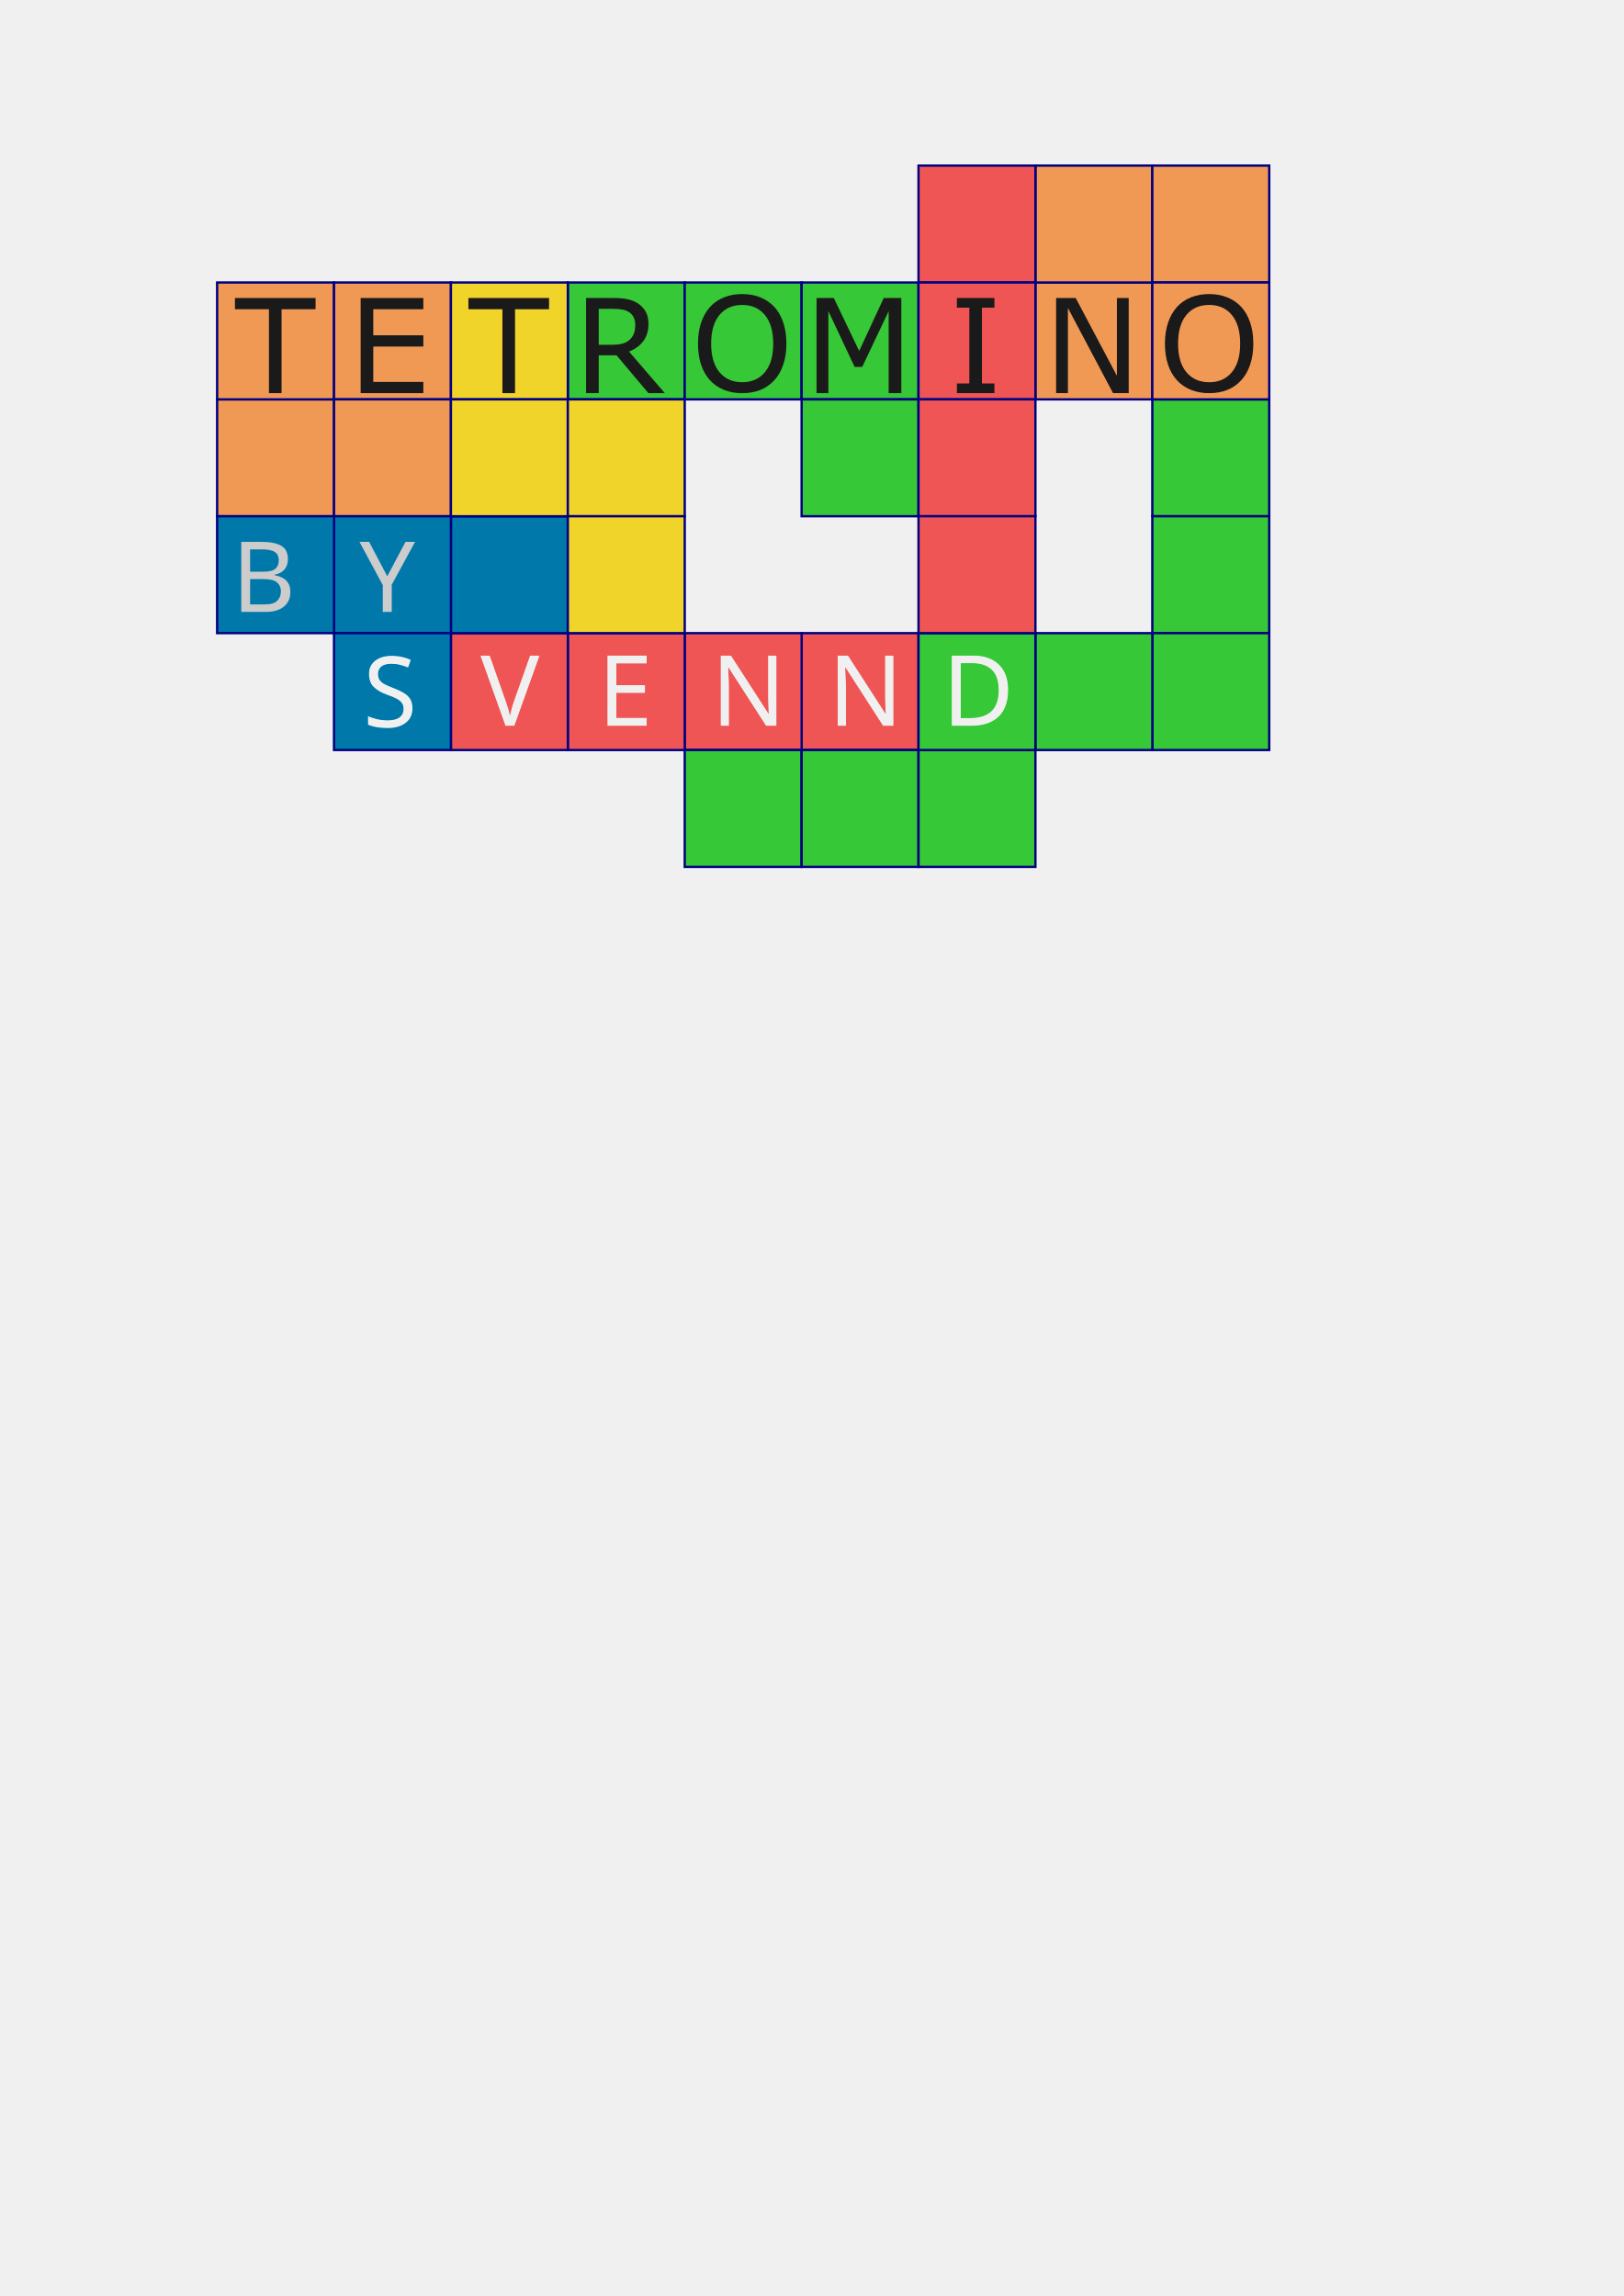
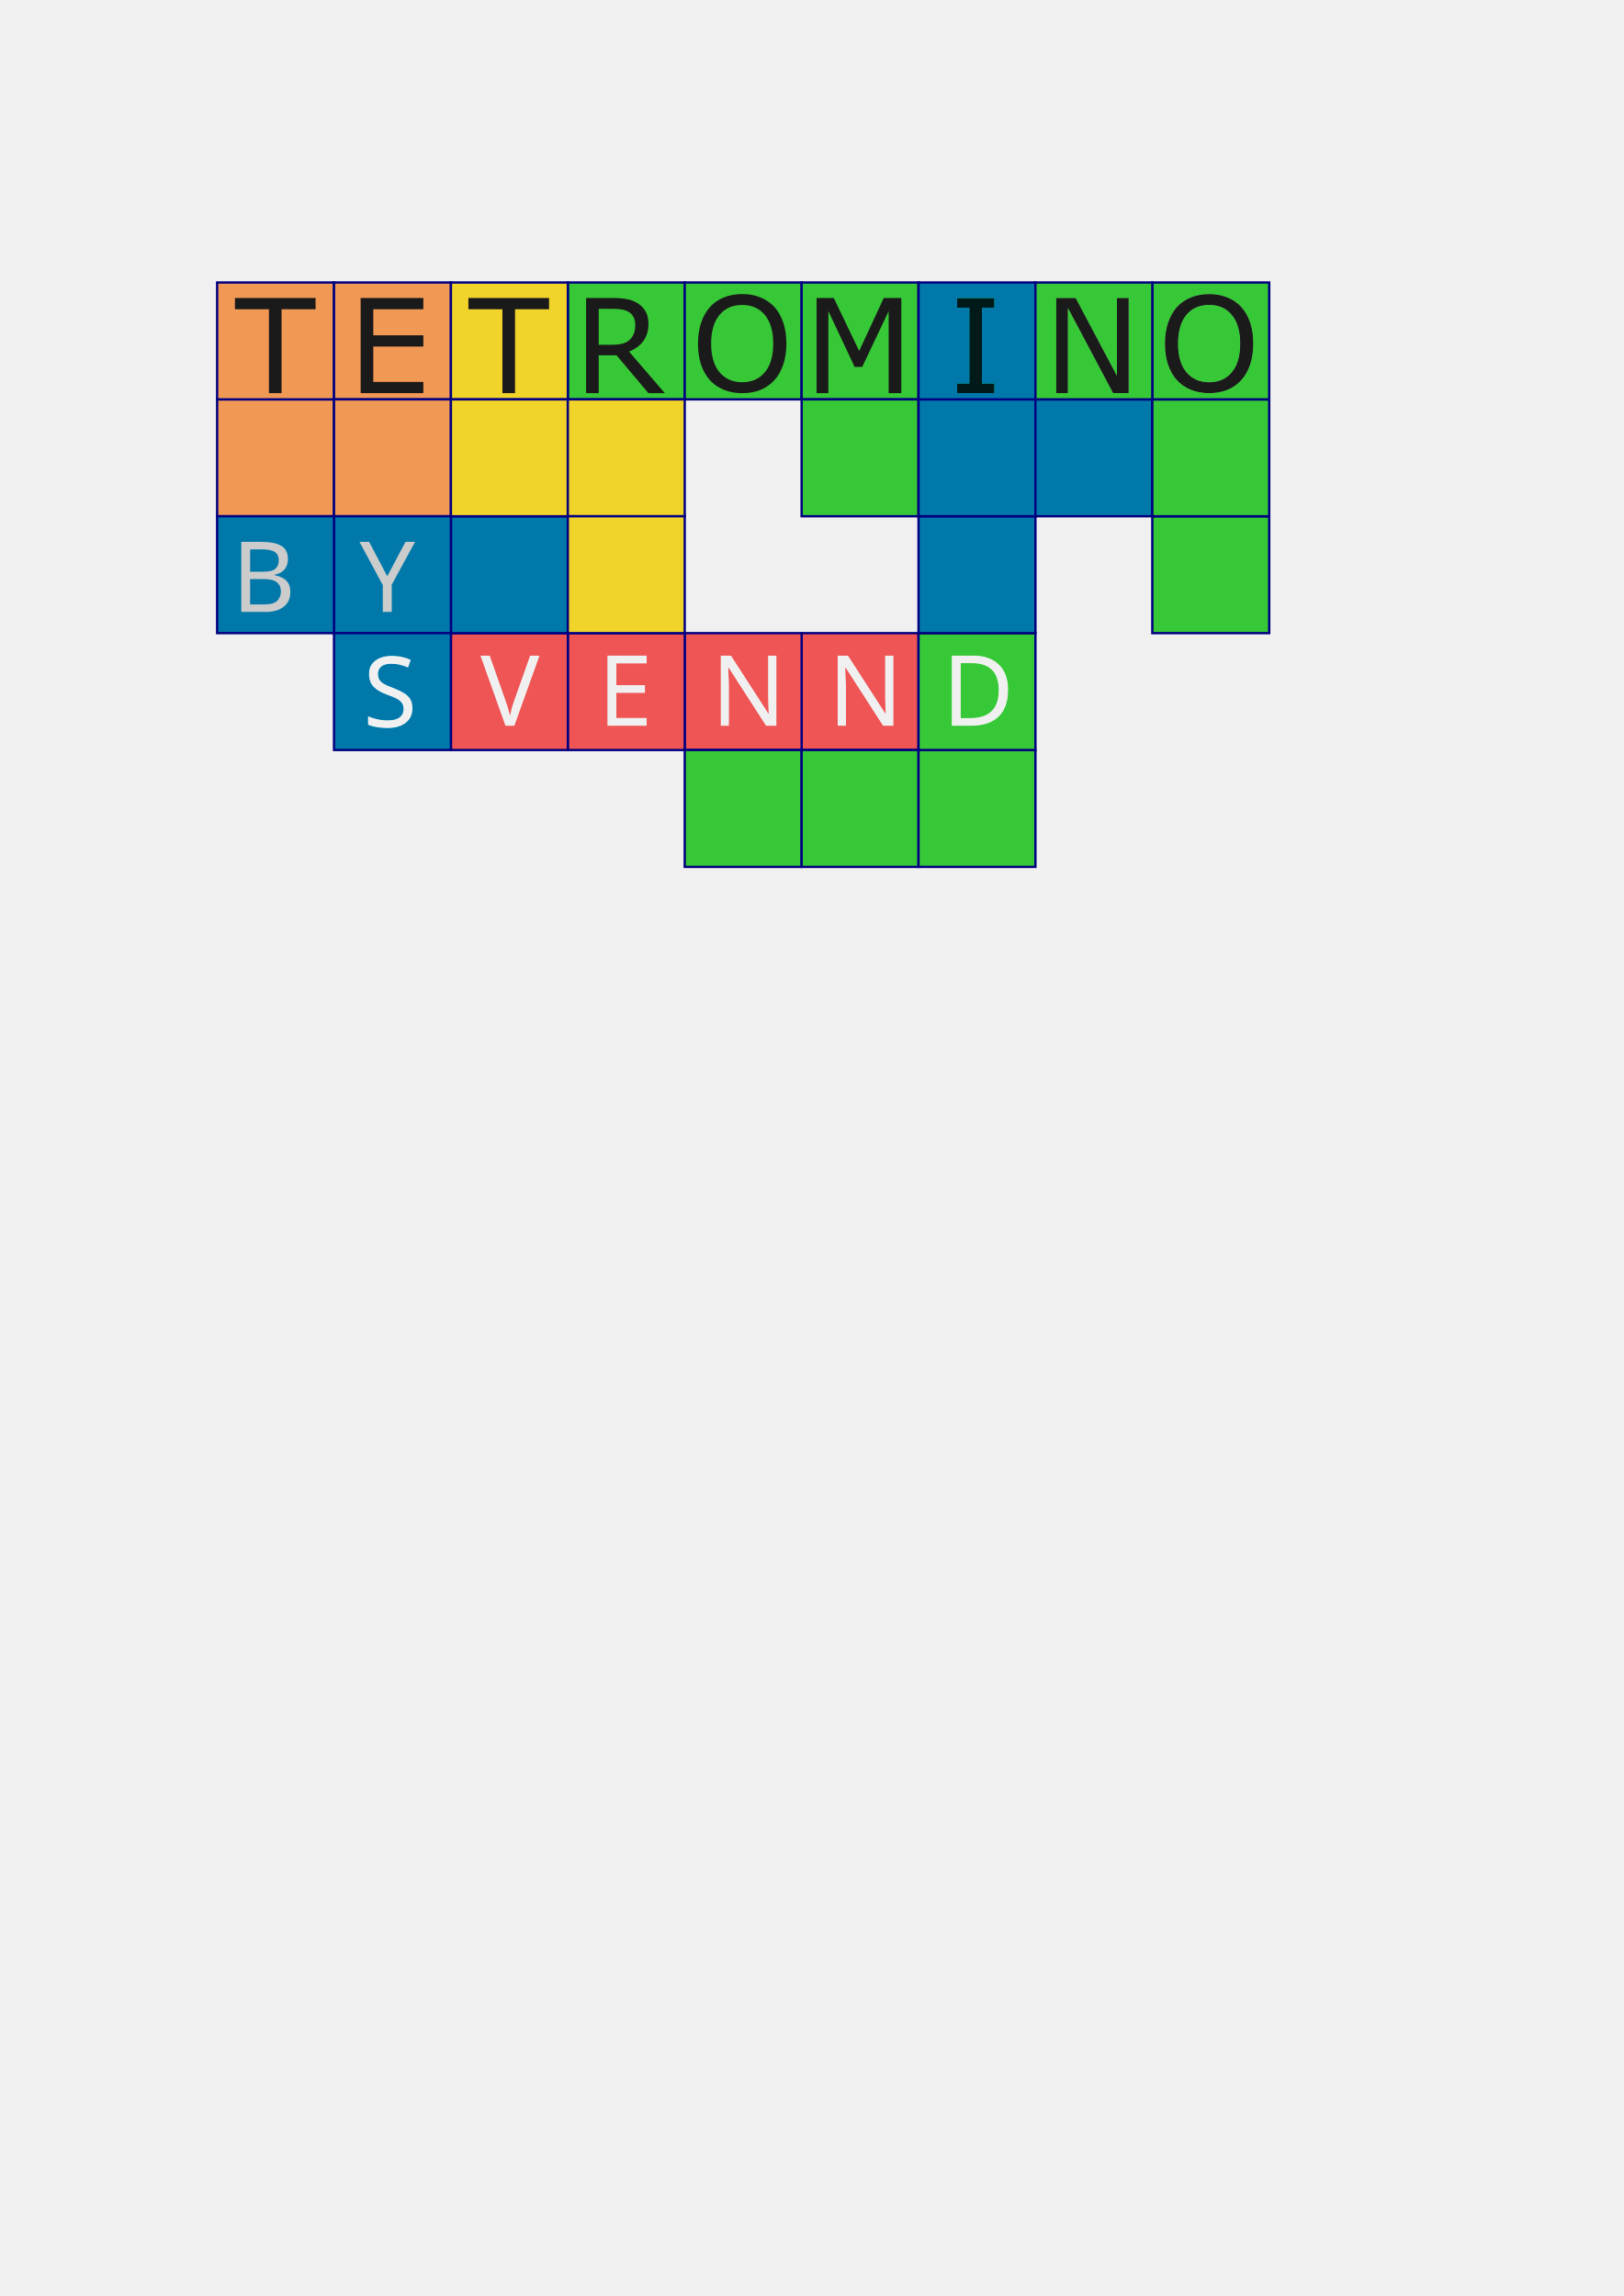
<svg xmlns="http://www.w3.org/2000/svg" width="210mm" height="297mm" viewBox="0 0 210 297" version="1.1" id="svg8" enable-background="new">
  <defs id="defs2">
    <filter style="color-interpolation-filters:sRGB" id="filter4990">
      <feBlend mode="darken" in2="BackgroundImage" id="feBlend4992" />
    </filter>
  </defs>
  <g id="layer1" style="filter:url(#filter4990);opacity:1">
-     <g id="g4980" transform="rotate(90,156.594,74.33939)" style="">
-       <rect transform="scale(-1)" y="-81.899" x="-149.034" height="15.119" width="15.119" id="rect815" style="fill:#37c837;fill-opacity:1;stroke:#000080;stroke-width:0.3;stroke-miterlimit:4;stroke-dasharray:none;stroke-opacity:1" />
-       <rect transform="scale(-1)" y="-81.899" x="-164.153" height="15.119" width="15.119" id="rect815-3" style="fill:#37c837;fill-opacity:1;stroke:#000080;stroke-width:0.3;stroke-miterlimit:4;stroke-dasharray:none;stroke-opacity:1" />
-       <rect transform="scale(-1)" y="-81.899" x="-179.273" height="15.119" width="15.119" id="rect815-3-2" style="fill:#37c837;fill-opacity:1;stroke:#000080;stroke-width:0.3;stroke-miterlimit:4;stroke-dasharray:none;stroke-opacity:1" />
-       <rect transform="scale(-1)" y="-97.018" x="-179.273" height="15.119" width="15.119" id="rect815-3-2-7" style="fill:#37c837;fill-opacity:1;stroke:#000080;stroke-width:0.3;stroke-miterlimit:4;stroke-dasharray:none;stroke-opacity:1" />
-     </g>
-     <rect style="fill:#37c837;fill-opacity:1;stroke:#000080;stroke-width:0.3;stroke-miterlimit:4;stroke-dasharray:none;stroke-opacity:1" id="rect815-36" width="15.119" height="15.119" x="73.439" y="36.542" />
-     <rect style="fill:#37c837;fill-opacity:1;stroke:#000080;stroke-width:0.3;stroke-miterlimit:4;stroke-dasharray:none;stroke-opacity:1" id="rect815-3-1" width="15.119" height="15.119" x="88.558" y="36.542" />
-     <rect style="fill:#37c837;fill-opacity:1;stroke:#000080;stroke-width:0.3;stroke-miterlimit:4;stroke-dasharray:none;stroke-opacity:1" id="rect815-3-2-4" width="15.119" height="15.119" x="103.677" y="36.542" />
-     <rect style="fill:#37c837;fill-opacity:1;stroke:#000080;stroke-width:0.3;stroke-miterlimit:4;stroke-dasharray:none;stroke-opacity:1" id="rect815-3-2-7-6" width="15.119" height="15.119" x="103.677" y="51.661" />
-     <g style="fill:#ff9955" id="g4784" transform="translate(18.25467,-67.1234)">
-       <rect y="103.665" x="115.661" height="15.119" width="15.119" id="rect815-33-6-8-0-7-0" style="fill:#ff9955;fill-opacity:1;stroke:#000080;stroke-width:0.3;stroke-miterlimit:4;stroke-dasharray:none;stroke-opacity:1" />
-       <rect y="88.546" x="115.661" height="15.119" width="15.119" id="rect815-33-6-8-0-7-0-9" style="fill:#ff9955;fill-opacity:1;stroke:#000080;stroke-width:0.3;stroke-miterlimit:4;stroke-dasharray:none;stroke-opacity:1" />
-       <rect y="88.546" x="130.78" height="15.119" width="15.119" id="rect815-33-6-8-0-7-0-9-9" style="fill:#ff9955;fill-opacity:1;stroke:#000080;stroke-width:0.3;stroke-miterlimit:4;stroke-dasharray:none;stroke-opacity:1" />
-       <rect y="103.665" x="130.78" height="15.119" width="15.119" id="rect815-33-6-8-0-7-0-9-9-7" style="fill:#ff9955;fill-opacity:1;stroke:#000080;stroke-width:0.3;stroke-miterlimit:4;stroke-dasharray:none;stroke-opacity:1" />
-     </g>
-     <g id="g4784-7" style="fill:#ff9955" transform="translate(-87.57866,-52.00435)">
+     <rect style="fill:#37c837;fill-opacity:1;stroke:#000080;stroke-width:0.3;stroke-miterlimit:4;stroke-dasharray:none;stroke-opacity:1;opacity:1" id="rect815-36" width="15.119" height="15.119" x="73.439" y="36.542" />
+     <rect style="fill:#37c837;fill-opacity:1;stroke:#000080;stroke-width:0.3;stroke-miterlimit:4;stroke-dasharray:none;stroke-opacity:1;opacity:1" id="rect815-3-1" width="15.119" height="15.119" x="88.558" y="36.542" />
+     <rect style="fill:#37c837;fill-opacity:1;stroke:#000080;stroke-width:0.3;stroke-miterlimit:4;stroke-dasharray:none;stroke-opacity:1;opacity:1" id="rect815-3-2-4" width="15.119" height="15.119" x="103.677" y="36.542" />
+     <rect style="fill:#37c837;fill-opacity:1;stroke:#000080;stroke-width:0.3;stroke-miterlimit:4;stroke-dasharray:none;stroke-opacity:1;opacity:1" id="rect815-3-2-7-6" width="15.119" height="15.119" x="103.677" y="51.661" />
+     <g id="g4784-7" style="fill:#ff9955;opacity:1" transform="translate(-87.57866,-52.00435)">
      <rect y="103.665" x="115.661" height="15.119" width="15.119" id="rect815-33-6-8-0-7-0-3" style="fill:#ff9955;fill-opacity:1;stroke:#000080;stroke-width:0.3;stroke-miterlimit:4;stroke-dasharray:none;stroke-opacity:1" />
      <rect y="88.546" x="115.661" height="15.119" width="15.119" id="rect815-33-6-8-0-7-0-9-97" style="fill:#ff9955;fill-opacity:1;stroke:#000080;stroke-width:0.3;stroke-miterlimit:4;stroke-dasharray:none;stroke-opacity:1" />
      <rect y="88.546" x="130.78" height="15.119" width="15.119" id="rect815-33-6-8-0-7-0-9-9-1" style="fill:#ff9955;fill-opacity:1;stroke:#000080;stroke-width:0.3;stroke-miterlimit:4;stroke-dasharray:none;stroke-opacity:1" />
      <rect y="103.665" x="130.78" height="15.119" width="15.119" id="rect815-33-6-8-0-7-0-9-9-7-0" style="fill:#ff9955;fill-opacity:1;stroke:#000080;stroke-width:0.3;stroke-miterlimit:4;stroke-dasharray:none;stroke-opacity:1" />
    </g>
-     <g id="g1136" transform="rotate(90,95.32221,88.01877)" style="fill:#ff5555">
+     <g id="g1136" transform="rotate(90,95.32221,88.01877)" style="fill:#ff5555;opacity:1">
      <rect y="64.545" x="89.202" height="15.119" width="15.119" id="rect815-33-6" style="fill:#ff5555;fill-opacity:1;stroke:#000080;stroke-width:0.3;stroke-miterlimit:4;stroke-dasharray:none;stroke-opacity:1" />
      <rect y="79.664" x="89.202" height="15.119" width="15.119" id="rect815-33-6-8" style="fill:#ff5555;fill-opacity:1;stroke:#000080;stroke-width:0.3;stroke-miterlimit:4;stroke-dasharray:none;stroke-opacity:1" />
      <rect y="94.783" x="89.202" height="15.119" width="15.119" id="rect815-33-6-8-0" style="fill:#ff5555;fill-opacity:1;stroke:#000080;stroke-width:0.3;stroke-miterlimit:4;stroke-dasharray:none;stroke-opacity:1" />
      <rect y="109.902" x="89.202" height="15.119" width="15.119" id="rect815-33-6-8-0-7" style="fill:#ff5555;fill-opacity:1;stroke:#000080;stroke-width:0.3;stroke-miterlimit:4;stroke-dasharray:none;stroke-opacity:1" />
    </g>
-     <rect style="fill:#0079aa;fill-opacity:1;stroke:#000080;stroke-width:0.3;stroke-miterlimit:4;stroke-dasharray:none;stroke-opacity:1" id="rect815-33-6-8-0-7-0-9-9-7-3" width="15.119" height="15.119" x="-73.439" y="-81.899" transform="scale(-1)" />
-     <rect style="fill:#0079aa;fill-opacity:1;stroke:#000080;stroke-width:0.3;stroke-miterlimit:4;stroke-dasharray:none;stroke-opacity:1" id="rect815-33-6-8-0-7-0-9-9-7-3-5" width="15.119" height="15.119" x="-58.32" y="-81.899" transform="scale(-1)" />
-     <rect style="fill:#0079aa;fill-opacity:1;stroke:#000080;stroke-width:0.3;stroke-miterlimit:4;stroke-dasharray:none;stroke-opacity:1" id="rect815-33-6-8-0-7-0-9-9-7-3-5-2" width="15.119" height="15.119" x="-43.201" y="-81.899" transform="scale(-1)" />
-     <rect style="fill:#0079aa;fill-opacity:1;stroke:#000080;stroke-width:0.3;stroke-miterlimit:4;stroke-dasharray:none;stroke-opacity:1" id="rect815-33-6-8-0-7-0-9-9-7-3-5-2-8" width="15.119" height="15.119" x="-58.32" y="-97.018" transform="scale(-1)" />
-     <g id="g1186-8" transform="matrix(0,1,1,0,-49.50277,1.956963)" style="fill:#ffd42a">
+     <rect style="fill:#0079aa;fill-opacity:1;stroke:#000080;stroke-width:0.3;stroke-miterlimit:4;stroke-dasharray:none;stroke-opacity:1;opacity:1" id="rect815-33-6-8-0-7-0-9-9-7-3" width="15.119" height="15.119" x="-73.439" y="-81.899" transform="scale(-1)" />
+     <rect style="fill:#0079aa;fill-opacity:1;stroke:#000080;stroke-width:0.3;stroke-miterlimit:4;stroke-dasharray:none;stroke-opacity:1;opacity:1" id="rect815-33-6-8-0-7-0-9-9-7-3-5" width="15.119" height="15.119" x="-58.32" y="-81.899" transform="scale(-1)" />
+     <rect style="fill:#0079aa;fill-opacity:1;stroke:#000080;stroke-width:0.3;stroke-miterlimit:4;stroke-dasharray:none;stroke-opacity:1;opacity:1" id="rect815-33-6-8-0-7-0-9-9-7-3-5-2" width="15.119" height="15.119" x="-43.201" y="-81.899" transform="scale(-1)" />
+     <rect style="fill:#0079aa;fill-opacity:1;stroke:#000080;stroke-width:0.3;stroke-miterlimit:4;stroke-dasharray:none;stroke-opacity:1;opacity:1" id="rect815-33-6-8-0-7-0-9-9-7-3-5-2-8" width="15.119" height="15.119" x="-58.32" y="-97.018" transform="scale(-1)" />
+     <g id="g1186-8" transform="matrix(0,1,1,0,-49.50277,1.956963)" style="fill:#ffd42a;opacity:1">
      <rect y="107.823" x="34.585" height="15.119" width="15.119" id="rect815-33-69" style="fill:#ffd42a;fill-opacity:1;stroke:#000080;stroke-width:0.3;stroke-miterlimit:4;stroke-dasharray:none;stroke-opacity:1" />
      <rect y="107.823" x="49.704" height="15.119" width="15.119" id="rect815-33-1-8" style="fill:#ffd42a;fill-opacity:1;stroke:#000080;stroke-width:0.3;stroke-miterlimit:4;stroke-dasharray:none;stroke-opacity:1" />
      <rect y="122.942" x="49.704" height="15.119" width="15.119" id="rect815-33-1-6-7" style="fill:#ffd42a;fill-opacity:1;stroke:#000080;stroke-width:0.3;stroke-miterlimit:4;stroke-dasharray:none;stroke-opacity:1" />
      <rect y="122.942" x="64.823" height="15.119" width="15.119" id="rect815-33-1-6-0-3" style="fill:#ffd42a;fill-opacity:1;stroke:#000080;stroke-width:0.3;stroke-miterlimit:4;stroke-dasharray:none;stroke-opacity:1" />
    </g>
-     <text xml:space="preserve" style="font-style:normal;font-weight:normal;font-size:10.583px;line-height:1.25;font-family:sans-serif;letter-spacing:0px;word-spacing:0px;fill:#cccccc;fill-opacity:1;stroke:none;stroke-width:0.265" x="29.972" y="79.156" id="text4675">
-       <tspan id="tspan4673" x="29.972" y="79.156" style="font-size:12.7px;fill:#cccccc;stroke-width:0.265">B</tspan>
+     <text xml:space="preserve" style="font-style:normal;font-weight:normal;font-size:10.583px;line-height:1.25;font-family:sans-serif;letter-spacing:0px;word-spacing:0px;fill:#cccccc;fill-opacity:1;stroke:none;stroke-width:0.265;opacity:1;" x="29.972" y="79.156" id="text4675">
+       <tspan id="tspan4673" x="29.972" y="79.156" style="font-size:12.7px;fill:#cccccc;stroke-width:0.265;">B</tspan>
    </text>
-     <text xml:space="preserve" style="font-style:normal;font-weight:normal;font-size:10.583px;line-height:1.25;font-family:sans-serif;letter-spacing:0px;word-spacing:0px;fill:#cccccc;fill-opacity:1;stroke:none;stroke-width:0.265" x="46.491" y="79.156" id="text4679">
-       <tspan id="tspan4677" x="46.491" y="79.156" style="font-size:12.7px;fill:#cccccc;stroke-width:0.265">Y</tspan>
+     <text xml:space="preserve" style="font-style:normal;font-weight:normal;font-size:10.583px;line-height:1.25;font-family:sans-serif;letter-spacing:0px;word-spacing:0px;fill:#cccccc;fill-opacity:1;stroke:none;stroke-width:0.265;opacity:1;" x="46.491" y="79.156" id="text4679">
+       <tspan id="tspan4677" x="46.491" y="79.156" style="font-size:12.7px;fill:#cccccc;stroke-width:0.265;">Y</tspan>
    </text>
-     <text xml:space="preserve" style="font-style:normal;font-weight:normal;font-size:10.583px;line-height:1.25;font-family:sans-serif;letter-spacing:0px;word-spacing:0px;fill:#000000;fill-opacity:1;stroke:none;stroke-width:0.265" x="46.964" y="94.043" id="text4683">
-       <tspan id="tspan4681" x="46.964" y="94.043" style="font-size:12.7px;fill:#ffffff;stroke-width:0.265">S</tspan>
+     <text xml:space="preserve" style="font-style:normal;font-weight:normal;font-size:10.583px;line-height:1.25;font-family:sans-serif;letter-spacing:0px;word-spacing:0px;fill:#000000;fill-opacity:1;stroke:none;stroke-width:0.265;opacity:1;" x="46.964" y="94.043" id="text4683">
+       <tspan id="tspan4681" x="46.964" y="94.043" style="font-size:12.7px;fill:#ffffff;stroke-width:0.265;">S</tspan>
    </text>
-     <text xml:space="preserve" style="font-style:normal;font-weight:normal;font-size:10.583px;line-height:1.25;font-family:sans-serif;letter-spacing:0px;word-spacing:0px;fill:#000000;fill-opacity:1;stroke:none;stroke-width:0.265" x="62.145" y="93.875" id="text4687">
-       <tspan id="tspan4685" x="62.145" y="93.875" style="font-size:12.7px;fill:#ffffff;stroke-width:0.265">V</tspan>
+     <text xml:space="preserve" style="font-style:normal;font-weight:normal;font-size:10.583px;line-height:1.25;font-family:sans-serif;letter-spacing:0px;word-spacing:0px;fill:#000000;fill-opacity:1;stroke:none;stroke-width:0.265;opacity:1;" x="62.145" y="93.875" id="text4687">
+       <tspan id="tspan4685" x="62.145" y="93.875" style="font-size:12.7px;fill:#ffffff;stroke-width:0.265;">V</tspan>
    </text>
-     <text xml:space="preserve" style="font-style:normal;font-weight:normal;font-size:10.583px;line-height:1.25;font-family:sans-serif;letter-spacing:0px;word-spacing:0px;fill:#000000;fill-opacity:1;stroke:none;stroke-width:0.265" x="77.337" y="93.875" id="text4691">
-       <tspan id="tspan4689" x="77.337" y="93.875" style="font-size:12.7px;fill:#ffffff;stroke-width:0.265">E</tspan>
+     <text xml:space="preserve" style="font-style:normal;font-weight:normal;font-size:10.583px;line-height:1.25;font-family:sans-serif;letter-spacing:0px;word-spacing:0px;fill:#000000;fill-opacity:1;stroke:none;stroke-width:0.265;opacity:1;" x="77.337" y="93.875" id="text4691">
+       <tspan id="tspan4689" x="77.337" y="93.875" style="font-size:12.7px;fill:#ffffff;stroke-width:0.265;">E</tspan>
    </text>
-     <text xml:space="preserve" style="font-style:normal;font-weight:normal;font-size:10.583px;line-height:1.25;font-family:sans-serif;letter-spacing:0px;word-spacing:0px;fill:#000000;fill-opacity:1;stroke:none;stroke-width:0.265" x="91.988" y="93.875" id="text4691-4">
-       <tspan id="tspan4689-6" x="91.988" y="93.875" style="font-size:12.7px;fill:#ffffff;stroke-width:0.265">N</tspan>
+     <text xml:space="preserve" style="font-style:normal;font-weight:normal;font-size:10.583px;line-height:1.25;font-family:sans-serif;letter-spacing:0px;word-spacing:0px;fill:#000000;fill-opacity:1;stroke:none;stroke-width:0.265;opacity:1;" x="91.988" y="93.875" id="text4691-4">
+       <tspan id="tspan4689-6" x="91.988" y="93.875" style="font-size:12.7px;fill:#ffffff;stroke-width:0.265;">N</tspan>
    </text>
-     <text xml:space="preserve" style="font-style:normal;font-weight:normal;font-size:10.583px;line-height:1.25;font-family:sans-serif;letter-spacing:0px;word-spacing:0px;fill:#000000;fill-opacity:1;stroke:none;stroke-width:0.265" x="107.121" y="93.875" id="text4691-4-3">
-       <tspan id="tspan4689-6-7" x="107.121" y="93.875" style="font-size:12.7px;fill:#ffffff;stroke-width:0.265">N</tspan>
+     <text xml:space="preserve" style="font-style:normal;font-weight:normal;font-size:10.583px;line-height:1.25;font-family:sans-serif;letter-spacing:0px;word-spacing:0px;fill:#000000;fill-opacity:1;stroke:none;stroke-width:0.265;opacity:1;" x="107.121" y="93.875" id="text4691-4-3">
+       <tspan id="tspan4689-6-7" x="107.121" y="93.875" style="font-size:12.7px;fill:#ffffff;stroke-width:0.265;">N</tspan>
    </text>
-     <g id="g1180-9" transform="translate(23.9243,45.70251)" style="fill:#37c837">
+     <g id="g1180-9" transform="translate(23.9243,45.70251)" style="fill:#37c837;opacity:1">
      <g id="g4760" transform="matrix(1,0,0,-1,31.75,130.2232)" style="">
        <rect style="fill:#37c837;fill-opacity:1;stroke:#000080;stroke-width:0.3;stroke-miterlimit:4;stroke-dasharray:none;stroke-opacity:1" id="rect815-5" width="15.119" height="15.119" x="32.884" y="63.789" />
        <rect style="fill:#37c837;fill-opacity:1;stroke:#000080;stroke-width:0.3;stroke-miterlimit:4;stroke-dasharray:none;stroke-opacity:1" id="rect815-3-5" width="15.119" height="15.119" x="48.003" y="63.789" />
        <rect style="fill:#37c837;fill-opacity:1;stroke:#000080;stroke-width:0.3;stroke-miterlimit:4;stroke-dasharray:none;stroke-opacity:1" id="rect815-3-2-5" width="15.119" height="15.119" x="63.122" y="63.789" />
        <rect style="fill:#37c837;fill-opacity:1;stroke:#000080;stroke-width:0.3;stroke-miterlimit:4;stroke-dasharray:none;stroke-opacity:1" id="rect815-3-2-7-3" width="15.119" height="15.119" x="63.122" y="78.908" />
      </g>
    </g>
-     <text xml:space="preserve" style="font-style:normal;font-weight:normal;font-size:10.583px;line-height:1.25;font-family:sans-serif;letter-spacing:0px;word-spacing:0px;fill:#000000;fill-opacity:1;stroke:none;stroke-width:0.265" x="121.875" y="93.875" id="text4764">
-       <tspan id="tspan4762" x="121.875" y="93.875" style="font-size:12.7px;fill:#ffffff;stroke-width:0.265">D</tspan>
+     <text xml:space="preserve" style="font-style:normal;font-weight:normal;font-size:10.583px;line-height:1.25;font-family:sans-serif;letter-spacing:0px;word-spacing:0px;fill:#000000;fill-opacity:1;stroke:none;stroke-width:0.265;opacity:1;" x="121.875" y="93.875" id="text4764">
+       <tspan id="tspan4762" x="121.875" y="93.875" style="font-size:12.7px;fill:#ffffff;stroke-width:0.265;">D</tspan>
    </text>
-     <g id="g1136-2" transform="translate(29.59396,-43.12192)" style="fill:#ff5555">
-       <rect y="64.545" x="89.202" height="15.119" width="15.119" id="rect815-33-6-3" style="fill:#ff5555;fill-opacity:1;stroke:#000080;stroke-width:0.3;stroke-miterlimit:4;stroke-dasharray:none;stroke-opacity:1" />
-       <rect y="79.664" x="89.202" height="15.119" width="15.119" id="rect815-33-6-8-7" style="fill:#ff5555;fill-opacity:1;stroke:#000080;stroke-width:0.3;stroke-miterlimit:4;stroke-dasharray:none;stroke-opacity:1" />
-       <rect y="94.783" x="89.202" height="15.119" width="15.119" id="rect815-33-6-8-0-8" style="fill:#ff5555;fill-opacity:1;stroke:#000080;stroke-width:0.3;stroke-miterlimit:4;stroke-dasharray:none;stroke-opacity:1" />
-       <rect y="109.902" x="89.202" height="15.119" width="15.119" id="rect815-33-6-8-0-7-1" style="fill:#ff5555;fill-opacity:1;stroke:#000080;stroke-width:0.3;stroke-miterlimit:4;stroke-dasharray:none;stroke-opacity:1" />
+     <path id="path4925" style="font-style:normal;font-variant:normal;font-weight:normal;font-stretch:normal;font-size:16.933px;line-height:1.25;font-family:Verdana;-inkscape-font-specification:Verdana;letter-spacing:0px;word-spacing:0px;fill:#1a1a1a;fill-opacity:1;stroke:none;stroke-width:0.265;opacity:1" d="m 40.817,40.002 h -4.399 v 10.856 h -1.637 v -10.856 h -4.399 v -1.455 h 10.435 z" />
+     <path id="path4927" style="font-style:normal;font-variant:normal;font-weight:normal;font-stretch:normal;font-size:16.933px;line-height:1.25;font-family:Verdana;-inkscape-font-specification:Verdana;letter-spacing:0px;word-spacing:0px;fill:#1a1a1a;fill-opacity:1;stroke:none;stroke-width:0.265;opacity:1" d="m 54.753,50.858 h -8.111 v -12.311 h 8.111 v 1.455 h -6.474 v 3.373 h 6.474 v 1.455 h -6.474 v 4.572 h 6.474 z" />
+     <path id="path4929" style="font-style:normal;font-variant:normal;font-weight:normal;font-stretch:normal;font-size:16.933px;line-height:1.25;font-family:Verdana;-inkscape-font-specification:Verdana;letter-spacing:0px;word-spacing:0px;fill:#1a1a1a;fill-opacity:1;stroke:none;stroke-width:0.265;opacity:1" d="m 71.012,40.002 h -4.399 v 10.856 h -1.637 v -10.856 h -4.399 v -1.455 H 71.012 Z" />
+     <path id="path4931" style="font-style:normal;font-variant:normal;font-weight:normal;font-stretch:normal;font-size:16.933px;line-height:1.25;font-family:Verdana;-inkscape-font-specification:Verdana;letter-spacing:0px;word-spacing:0px;fill:#1a1a1a;fill-opacity:1;stroke:none;stroke-width:0.265;opacity:1" d="m 85.986,50.858 h -2.125 l -4.118,-4.895 H 77.437 v 4.895 h -1.637 v -12.311 h 3.448 q 1.116,0 1.86,0.149 0.744,0.141 1.339,0.513 0.67,0.422 1.042,1.067 0.38,0.637 0.38,1.621 0,1.331 -0.67,2.232 -0.67,0.893 -1.844,1.348 z m -3.828,-8.847 q 0,-0.529 -0.19,-0.934 -0.182,-0.413 -0.612,-0.695 -0.356,-0.24 -0.843,-0.331 -0.488,-0.099 -1.149,-0.099 H 77.437 v 4.647 h 1.654 q 0.777,0 1.356,-0.132 0.579,-0.141 0.984,-0.513 0.372,-0.347 0.546,-0.794 0.182,-0.455 0.182,-1.149 z" />
+     <path id="path4933" style="font-style:normal;font-variant:normal;font-weight:normal;font-stretch:normal;font-size:16.933px;line-height:1.25;font-family:Verdana;-inkscape-font-specification:Verdana;letter-spacing:0px;word-spacing:0px;fill:#1a1a1a;fill-opacity:1;stroke:none;stroke-width:0.265;opacity:1" d="m 100.154,39.704 q 0.752,0.827 1.149,2.026 0.405,1.199 0.405,2.72 0,1.521 -0.413,2.729 -0.405,1.199 -1.141,2.001 -0.761,0.835 -1.802,1.257 -1.034,0.422 -2.365,0.422 -1.298,0 -2.365,-0.43 -1.058,-0.43 -1.802,-1.248 -0.744,-0.819 -1.149,-2.009 -0.397,-1.191 -0.397,-2.72 0,-1.505 0.397,-2.695 0.397,-1.199 1.158,-2.051 0.728,-0.81 1.802,-1.24 1.083,-0.43 2.356,-0.43 1.323,0 2.373,0.438 1.058,0.43 1.794,1.232 z m -0.149,4.746 q 0,-2.398 -1.075,-3.696 -1.075,-1.306 -2.935,-1.306 -1.877,0 -2.952,1.306 -1.067,1.298 -1.067,3.696 0,2.423 1.091,3.712 1.091,1.282 2.927,1.282 1.836,0 2.919,-1.282 1.091,-1.29 1.091,-3.712 z" />
+     <path id="path4935" style="font-style:normal;font-variant:normal;font-weight:normal;font-stretch:normal;font-size:16.933px;line-height:1.25;font-family:Verdana;-inkscape-font-specification:Verdana;letter-spacing:0px;word-spacing:0px;fill:#1a1a1a;fill-opacity:1;stroke:none;stroke-width:0.265;opacity:1" d="m 116.571,50.858 h -1.637 v -10.608 l -3.423,7.218 h -0.976 l -3.398,-7.218 v 10.608 h -1.53 v -12.311 h 2.232 l 3.282,6.854 3.175,-6.854 h 2.274 z" />
+     <path id="path4937" style="font-style:normal;font-variant:normal;font-weight:normal;font-stretch:normal;font-size:16.933px;line-height:1.25;font-family:Verdana;-inkscape-font-specification:Verdana;letter-spacing:0px;word-spacing:0px;fill:#1a1a1a;fill-opacity:1;stroke:none;stroke-width:0.265;opacity:1" d="m 128.617,50.858 h -4.862 v -1.257 h 1.612 v -9.798 h -1.612 v -1.257 h 4.862 v 1.257 h -1.612 v 9.798 h 1.612 z" />
+     <path id="path4939" style="font-style:normal;font-variant:normal;font-weight:normal;font-stretch:normal;font-size:16.933px;line-height:1.25;font-family:Verdana;-inkscape-font-specification:Verdana;letter-spacing:0px;word-spacing:0px;fill:#1a1a1a;fill-opacity:1;stroke:none;stroke-width:0.265;opacity:1" d="m 145.981,50.858 h -2.026 l -5.837,-11.013 v 11.013 h -1.53 v -12.311 h 2.538 l 5.325,10.054 v -10.054 h 1.53 z" />
+     <path id="path4941" style="font-style:normal;font-variant:normal;font-weight:normal;font-stretch:normal;font-size:16.933px;line-height:1.25;font-family:Verdana;-inkscape-font-specification:Verdana;letter-spacing:0px;word-spacing:0px;fill:#1a1a1a;fill-opacity:1;stroke:none;stroke-width:0.265;opacity:1" d="m 160.545,39.704 q 0.752,0.827 1.149,2.026 0.405,1.199 0.405,2.72 0,1.521 -0.413,2.729 -0.405,1.199 -1.141,2.001 -0.761,0.835 -1.802,1.257 -1.034,0.422 -2.365,0.422 -1.298,0 -2.365,-0.43 -1.058,-0.43 -1.802,-1.248 -0.744,-0.819 -1.149,-2.009 -0.397,-1.191 -0.397,-2.72 0,-1.505 0.397,-2.695 0.397,-1.199 1.158,-2.051 0.728,-0.81 1.802,-1.24 1.083,-0.43 2.356,-0.43 1.323,0 2.373,0.438 1.058,0.43 1.794,1.232 z m -0.149,4.746 q 0,-2.398 -1.075,-3.696 -1.075,-1.306 -2.935,-1.306 -1.877,0 -2.952,1.306 -1.067,1.298 -1.067,3.696 0,2.423 1.091,3.712 1.091,1.282 2.927,1.282 1.836,0 2.919,-1.282 1.091,-1.29 1.091,-3.712 z" />
+     <g id="g4589" transform="matrix(0,1,1,0,21.77837,-112.4926)" style="opacity:1">
+       <rect transform="matrix(0,0.2645833,-0.2645833,0,179.1225,142.5251)" y="-57.71" x="-171.996" height="57.143" width="57.143" id="rect815-33-6-8-0-7-0-9-9-7-3-4" style="opacity:1;fill:#0079aa;fill-opacity:1;stroke:#000080;stroke-width:1.134;stroke-miterlimit:4;stroke-dasharray:none;stroke-opacity:1;filter:url(#filter4990)" />
+       <rect transform="matrix(0,0.2645833,-0.2645833,0,164.0035,127.4061)" y="-57.71" x="-114.853" height="57.143" width="57.143" id="rect815-33-6-8-0-7-0-9-9-7-3-5-0" style="opacity:1;fill:#0079aa;fill-opacity:1;stroke:#000080;stroke-width:1.134;stroke-miterlimit:4;stroke-dasharray:none;stroke-opacity:1;filter:url(#filter4990)" />
+       <rect transform="matrix(0,0.2645833,-0.2645833,0,148.8844,112.287)" y="-57.71" x="-57.71" height="57.143" width="57.143" id="rect815-33-6-8-0-7-0-9-9-7-3-5-2-81" style="opacity:1;fill:#0079aa;fill-opacity:1;stroke:#000080;stroke-width:1.134;stroke-miterlimit:4;stroke-dasharray:none;stroke-opacity:1;filter:url(#filter4990)" />
+       <rect transform="matrix(0,0.2645833,-0.2645833,0,148.8844,142.5251)" y="-114.853" x="-114.853" height="57.143" width="57.143" id="rect815-33-6-8-0-7-0-9-9-7-3-5-2-8-1" style="opacity:1;fill:#0079aa;fill-opacity:1;stroke:#000080;stroke-width:1.134;stroke-miterlimit:4;stroke-dasharray:none;stroke-opacity:1;filter:url(#filter4990)" />
    </g>
-     <path id="path4925" style="font-style:normal;font-variant:normal;font-weight:normal;font-stretch:normal;font-size:16.933px;line-height:1.25;font-family:Verdana;-inkscape-font-specification:Verdana;letter-spacing:0px;word-spacing:0px;fill:#1a1a1a;fill-opacity:1;stroke:none;stroke-width:0.265" d="m 40.817,40.002 h -4.399 v 10.856 h -1.637 v -10.856 h -4.399 v -1.455 h 10.435 z" />
-     <path id="path4927" style="font-style:normal;font-variant:normal;font-weight:normal;font-stretch:normal;font-size:16.933px;line-height:1.25;font-family:Verdana;-inkscape-font-specification:Verdana;letter-spacing:0px;word-spacing:0px;fill:#1a1a1a;fill-opacity:1;stroke:none;stroke-width:0.265" d="m 54.753,50.858 h -8.111 v -12.311 h 8.111 v 1.455 h -6.474 v 3.373 h 6.474 v 1.455 h -6.474 v 4.572 h 6.474 z" />
-     <path id="path4929" style="font-style:normal;font-variant:normal;font-weight:normal;font-stretch:normal;font-size:16.933px;line-height:1.25;font-family:Verdana;-inkscape-font-specification:Verdana;letter-spacing:0px;word-spacing:0px;fill:#1a1a1a;fill-opacity:1;stroke:none;stroke-width:0.265" d="m 71.012,40.002 h -4.399 v 10.856 h -1.637 v -10.856 h -4.399 v -1.455 H 71.012 Z" />
-     <path id="path4931" style="font-style:normal;font-variant:normal;font-weight:normal;font-stretch:normal;font-size:16.933px;line-height:1.25;font-family:Verdana;-inkscape-font-specification:Verdana;letter-spacing:0px;word-spacing:0px;fill:#1a1a1a;fill-opacity:1;stroke:none;stroke-width:0.265" d="m 85.986,50.858 h -2.125 l -4.118,-4.895 H 77.437 v 4.895 h -1.637 v -12.311 h 3.448 q 1.116,0 1.86,0.149 0.744,0.141 1.339,0.513 0.67,0.422 1.042,1.067 0.38,0.637 0.38,1.621 0,1.331 -0.67,2.232 -0.67,0.893 -1.844,1.348 z m -3.828,-8.847 q 0,-0.529 -0.19,-0.934 -0.182,-0.413 -0.612,-0.695 -0.356,-0.24 -0.843,-0.331 -0.488,-0.099 -1.149,-0.099 H 77.437 v 4.647 h 1.654 q 0.777,0 1.356,-0.132 0.579,-0.141 0.984,-0.513 0.372,-0.347 0.546,-0.794 0.182,-0.455 0.182,-1.149 z" />
-     <path id="path4933" style="font-style:normal;font-variant:normal;font-weight:normal;font-stretch:normal;font-size:16.933px;line-height:1.25;font-family:Verdana;-inkscape-font-specification:Verdana;letter-spacing:0px;word-spacing:0px;fill:#1a1a1a;fill-opacity:1;stroke:none;stroke-width:0.265" d="m 100.154,39.704 q 0.752,0.827 1.149,2.026 0.405,1.199 0.405,2.72 0,1.521 -0.413,2.729 -0.405,1.199 -1.141,2.001 -0.761,0.835 -1.802,1.257 -1.034,0.422 -2.365,0.422 -1.298,0 -2.365,-0.43 -1.058,-0.43 -1.802,-1.248 -0.744,-0.819 -1.149,-2.009 -0.397,-1.191 -0.397,-2.72 0,-1.505 0.397,-2.695 0.397,-1.199 1.158,-2.051 0.728,-0.81 1.802,-1.24 1.083,-0.43 2.356,-0.43 1.323,0 2.373,0.438 1.058,0.43 1.794,1.232 z m -0.149,4.746 q 0,-2.398 -1.075,-3.696 -1.075,-1.306 -2.935,-1.306 -1.877,0 -2.952,1.306 -1.067,1.298 -1.067,3.696 0,2.423 1.091,3.712 1.091,1.282 2.927,1.282 1.836,0 2.919,-1.282 1.091,-1.29 1.091,-3.712 z" />
-     <path id="path4935" style="font-style:normal;font-variant:normal;font-weight:normal;font-stretch:normal;font-size:16.933px;line-height:1.25;font-family:Verdana;-inkscape-font-specification:Verdana;letter-spacing:0px;word-spacing:0px;fill:#1a1a1a;fill-opacity:1;stroke:none;stroke-width:0.265" d="m 116.571,50.858 h -1.637 v -10.608 l -3.423,7.218 h -0.976 l -3.398,-7.218 v 10.608 h -1.53 v -12.311 h 2.232 l 3.282,6.854 3.175,-6.854 h 2.274 z" />
-     <path id="path4937" style="font-style:normal;font-variant:normal;font-weight:normal;font-stretch:normal;font-size:16.933px;line-height:1.25;font-family:Verdana;-inkscape-font-specification:Verdana;letter-spacing:0px;word-spacing:0px;fill:#1a1a1a;fill-opacity:1;stroke:none;stroke-width:0.265" d="m 128.617,50.858 h -4.862 v -1.257 h 1.612 v -9.798 h -1.612 v -1.257 h 4.862 v 1.257 h -1.612 v 9.798 h 1.612 z" />
-     <path id="path4939" style="font-style:normal;font-variant:normal;font-weight:normal;font-stretch:normal;font-size:16.933px;line-height:1.25;font-family:Verdana;-inkscape-font-specification:Verdana;letter-spacing:0px;word-spacing:0px;fill:#1a1a1a;fill-opacity:1;stroke:none;stroke-width:0.265" d="m 145.981,50.858 h -2.026 l -5.837,-11.013 v 11.013 h -1.53 v -12.311 h 2.538 l 5.325,10.054 v -10.054 h 1.53 z" />
-     <path id="path4941" style="font-style:normal;font-variant:normal;font-weight:normal;font-stretch:normal;font-size:16.933px;line-height:1.25;font-family:Verdana;-inkscape-font-specification:Verdana;letter-spacing:0px;word-spacing:0px;fill:#1a1a1a;fill-opacity:1;stroke:none;stroke-width:0.265" d="m 160.545,39.704 q 0.752,0.827 1.149,2.026 0.405,1.199 0.405,2.72 0,1.521 -0.413,2.729 -0.405,1.199 -1.141,2.001 -0.761,0.835 -1.802,1.257 -1.034,0.422 -2.365,0.422 -1.298,0 -2.365,-0.43 -1.058,-0.43 -1.802,-1.248 -0.744,-0.819 -1.149,-2.009 -0.397,-1.191 -0.397,-2.72 0,-1.505 0.397,-2.695 0.397,-1.199 1.158,-2.051 0.728,-0.81 1.802,-1.24 1.083,-0.43 2.356,-0.43 1.323,0 2.373,0.438 1.058,0.43 1.794,1.232 z m -0.149,4.746 q 0,-2.398 -1.075,-3.696 -1.075,-1.306 -2.935,-1.306 -1.877,0 -2.952,1.306 -1.067,1.298 -1.067,3.696 0,2.423 1.091,3.712 1.091,1.282 2.927,1.282 1.836,0 2.919,-1.282 1.091,-1.29 1.091,-3.712 z" />
+     <g id="g1180-9-7" transform="rotate(-90,122.1259,24.40695)" style="opacity:1;fill:#37c837;filter:url(#filter4990)">
+       <g id="g4760-8" transform="matrix(1,0,0,-1,31.75,130.2232)">
+         <rect style="fill:#37c837;fill-opacity:1;stroke:#000080;stroke-width:0.3;stroke-miterlimit:4;stroke-dasharray:none;stroke-opacity:1" id="rect815-5-0" width="15.119" height="15.119" x="32.884" y="63.789" />
+         <rect style="fill:#37c837;fill-opacity:1;stroke:#000080;stroke-width:0.3;stroke-miterlimit:4;stroke-dasharray:none;stroke-opacity:1" id="rect815-3-5-9" width="15.119" height="15.119" x="48.003" y="63.789" />
+         <rect style="fill:#37c837;fill-opacity:1;stroke:#000080;stroke-width:0.3;stroke-miterlimit:4;stroke-dasharray:none;stroke-opacity:1" id="rect815-3-2-5-2" width="15.119" height="15.119" x="63.122" y="63.789" />
+         <rect style="fill:#37c837;fill-opacity:1;stroke:#000080;stroke-width:0.3;stroke-miterlimit:4;stroke-dasharray:none;stroke-opacity:1" id="rect815-3-2-7-3-6" width="15.119" height="15.119" x="63.122" y="78.908" />
+       </g>
+     </g>
  </g>
</svg>
